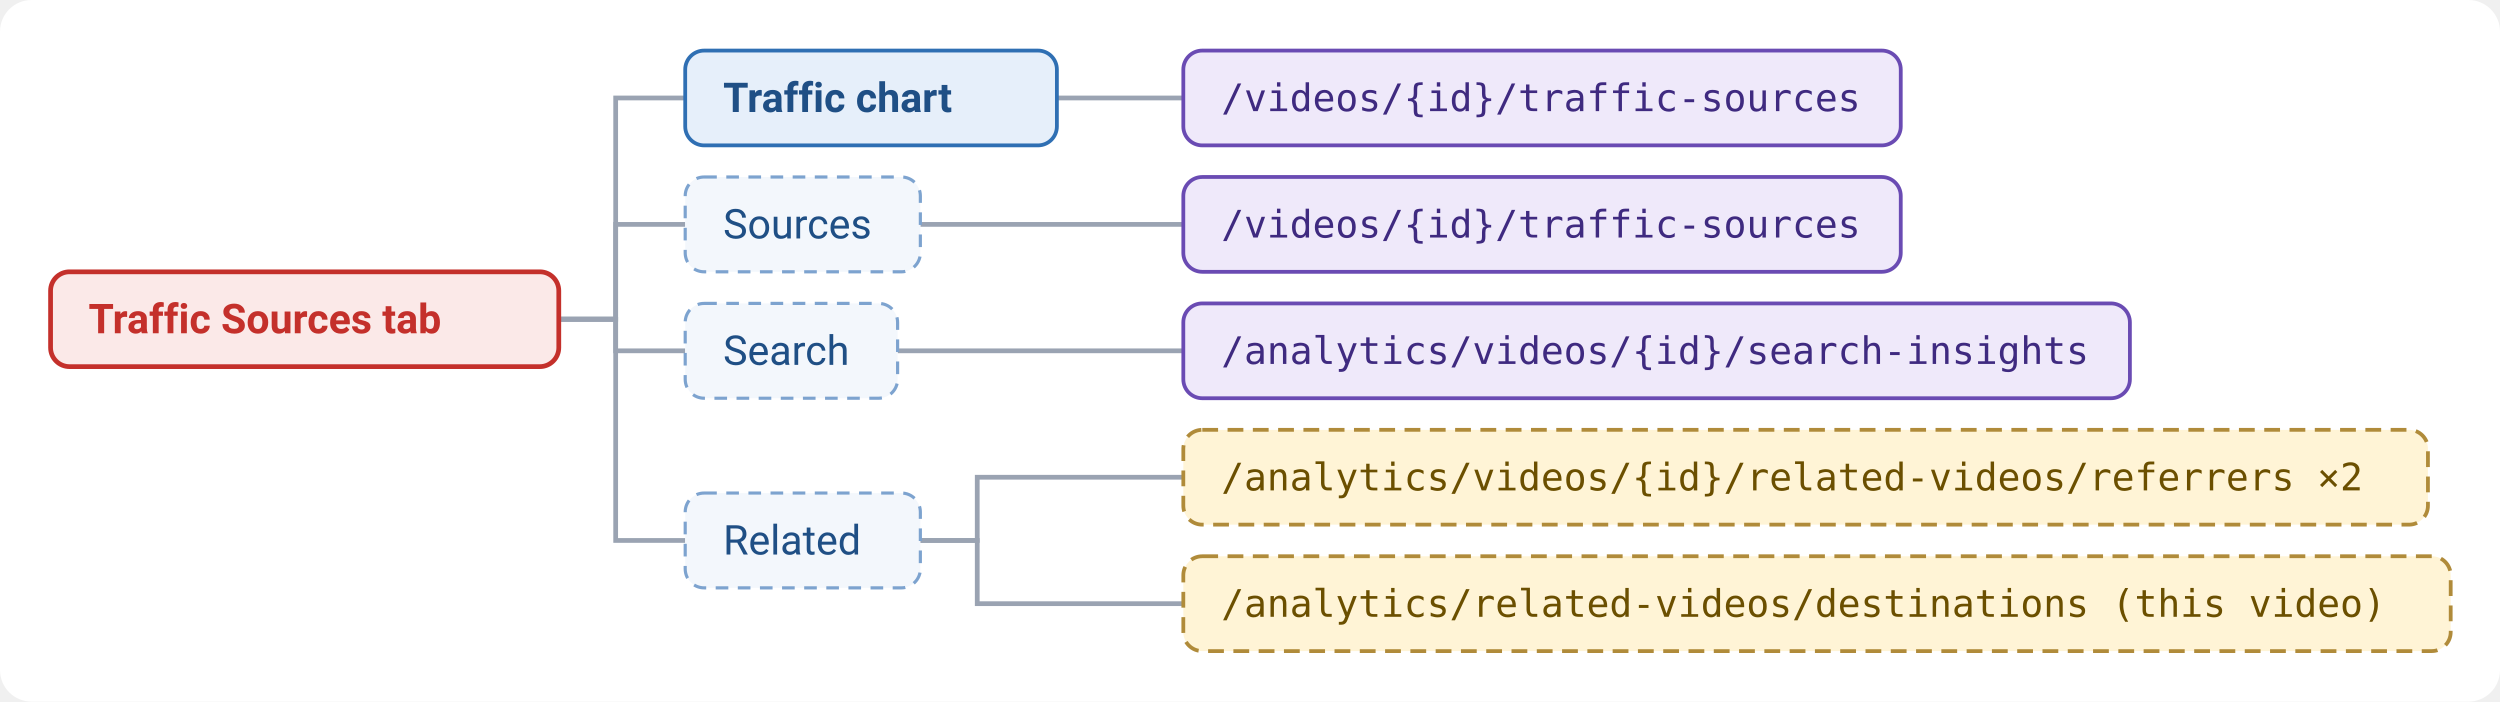
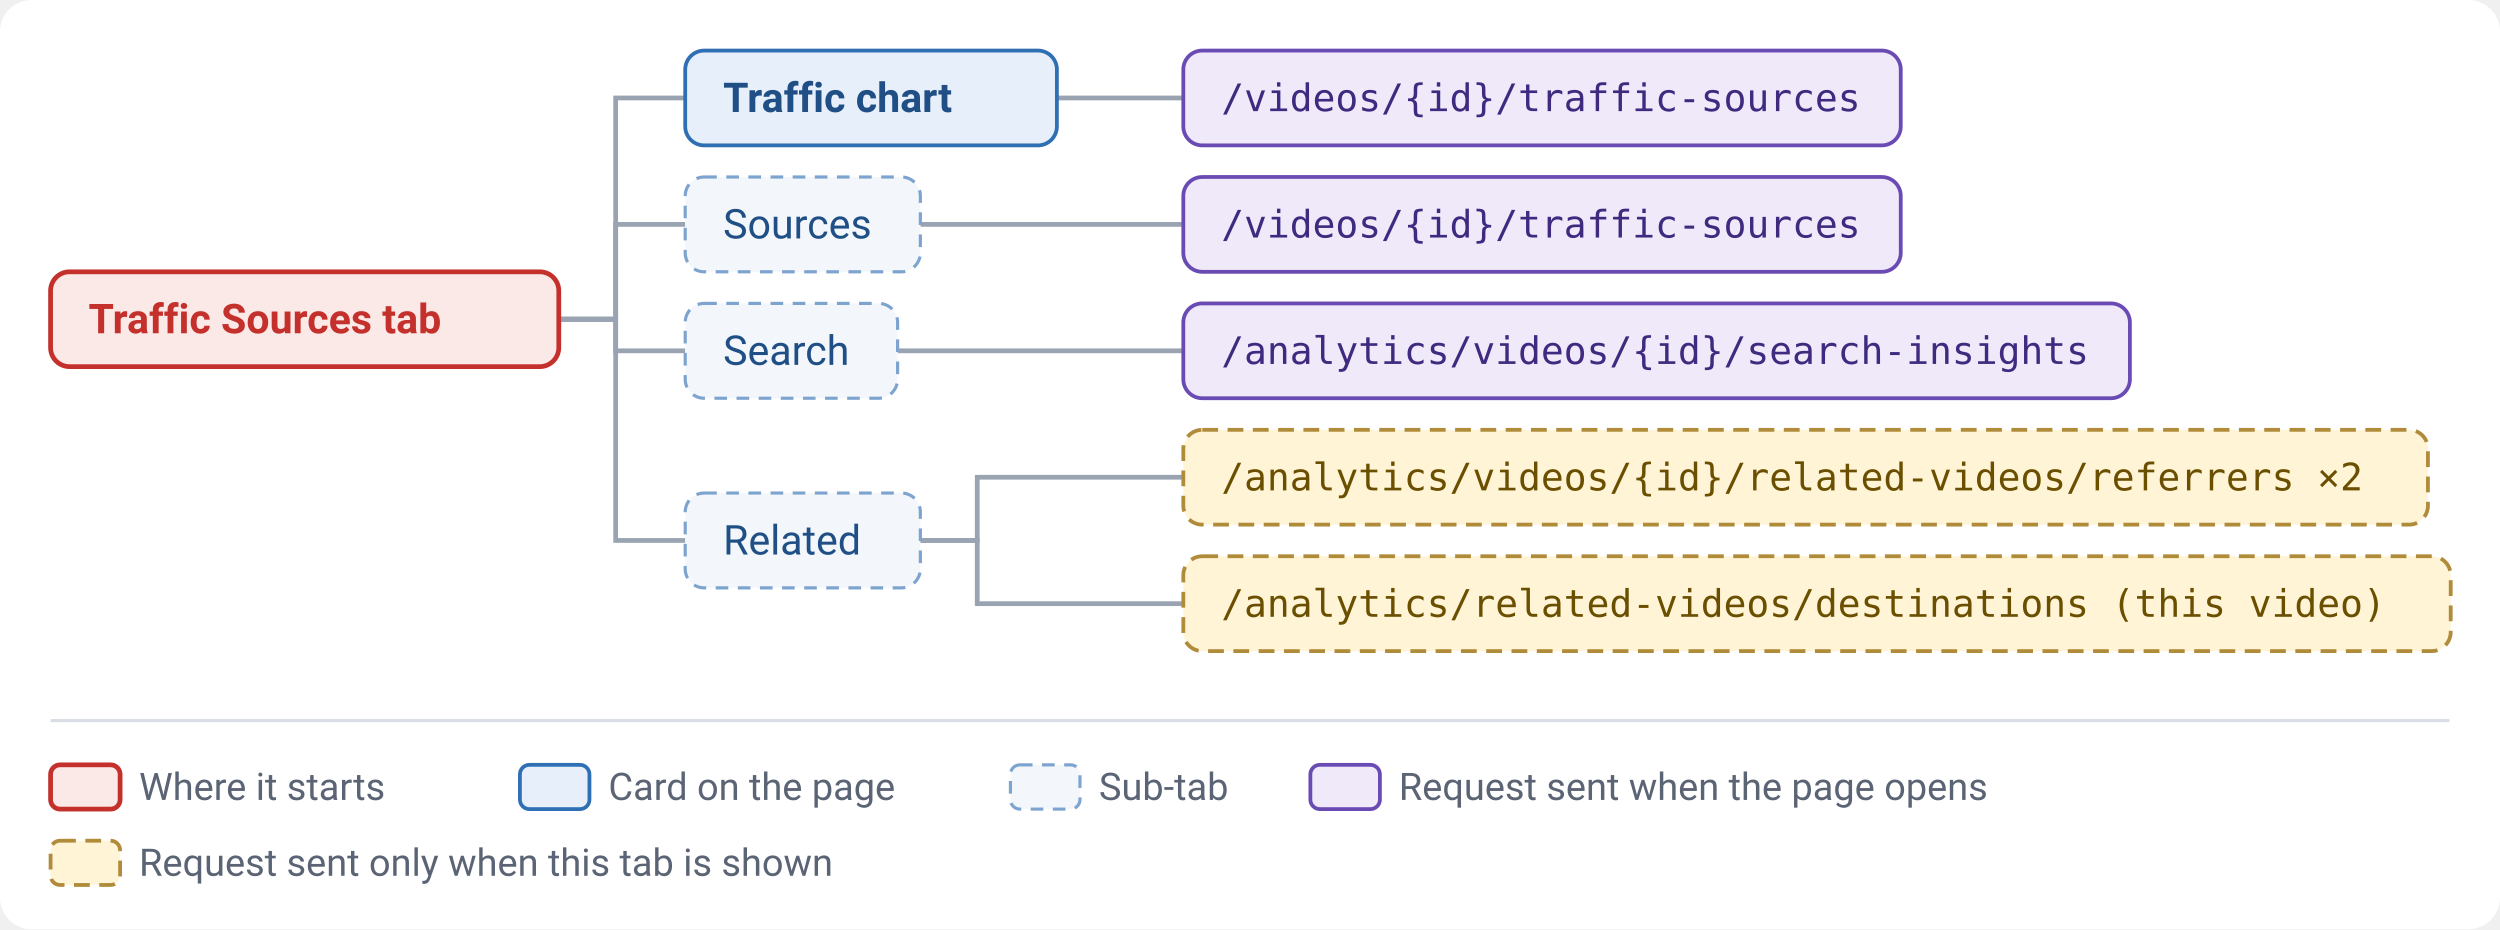
- <svg xmlns="http://www.w3.org/2000/svg" width="791" height="222" viewBox="0 0 791 222" role="img" aria-label="Routes used by the video Traffic Sources tab">
+ <svg xmlns="http://www.w3.org/2000/svg" width="791" height="294" viewBox="0 0 791 294" role="img" aria-label="Routes used by the video Traffic Sources tab">
  <style>
  .bg { fill: #ffffff; }
  text { font-family: system-ui, -apple-system, "Segoe UI", Roboto, Arial, sans-serif; font-size: 13px; dominant-baseline: central; }
  .mono { font-family: ui-monospace, SFMono-Regular, Menlo, Consolas, monospace; font-size: 12px; }
  .edge { fill: none; stroke: #9aa3b2; stroke-width: 1.5; }
  .edge-label { font-size: 11.5px; font-style: italic; fill: #5b6475; }
  .root rect { fill: #fbe9e8; stroke: #c4302b; stroke-width: 1.5; } .root text { fill: #c4302b; font-weight: 700; }
  .card rect { fill: #e6effa; stroke: #2f6fb3; stroke-width: 1.2; } .card text { fill: #1f4f85; font-weight: 600; }
  .sub rect { fill: #f3f7fc; stroke: #7da3cf; stroke-width: 1; stroke-dasharray: 4 3; } .sub text { fill: #1f4f85; }
  .ep rect { fill: #efe9fa; stroke: #6a4bb3; stroke-width: 1.2; } .ep text { fill: #3f2a80; }
  .ep-tab rect { fill: #fff4d6; stroke: #b08b3a; stroke-width: 1.2; stroke-dasharray: 5 3; } .ep-tab text { fill: #6b4f00; }
  .ep-after rect { fill: #ffffff; stroke: #6a4bb3; stroke-width: 1.2; stroke-dasharray: 5 3; } .ep-after text { fill: #3f2a80; }
  @media (prefers-color-scheme: dark) {
    .bg { fill: #1a1f27; } .edge { stroke: #5b6475; } .edge-label { fill: #9aa3b2; }
    .root rect { fill: #3a1e1d; stroke: #ff6b63; } .root text { fill: #ff8a80; }
    .card rect { fill: #1b2a3d; stroke: #7db3ef; } .card text { fill: #a9cdf5; }
    .sub rect { fill: #17212e; stroke: #4f79a8; } .sub text { fill: #a9cdf5; }
    .ep rect { fill: #2a2340; stroke: #b9a2f5; } .ep text { fill: #d6c9fb; }
    .ep-tab rect { fill: #362d12; stroke: #c9a24a; } .ep-tab text { fill: #f2d98a; }
    .ep-after rect { fill: #1a1f27; stroke: #b9a2f5; } .ep-after text { fill: #d6c9fb; }
  }
+   .legend-text { font-size: 12px; fill: #5b6475; }
+   .legend-rule { stroke: #d9dee6; stroke-width: 1; }
+   @media (prefers-color-scheme: dark) { .legend-text { fill: #9aa3b2; } .legend-rule { stroke: #2f3744; } }
</style>
-   <rect class="bg" width="791" height="222" rx="10" />
+   <rect class="bg" width="791" height="294" rx="10" />
  <path class="edge" d="M334.4,31.0 H352.4 V31.0 H374.4" />
  <path class="edge" d="M291.2,71.0 H309.2 V71.0 H374.4" />
  <path class="edge" d="M284.0,111.0 H302.0 V111.0 H374.4" />
  <path class="edge" d="M291.2,171.0 H309.2 V151.0 H374.4" />
  <path class="edge" d="M291.2,171.0 H309.2 V191.0 H374.4" />
  <path class="edge" d="M176.8,101.0 H194.8 V31.0 H216.8" />
  <path class="edge" d="M176.8,101.0 H194.8 V71.0 H216.8" />
  <path class="edge" d="M176.8,101.0 H194.8 V111.0 H216.8" />
  <path class="edge" d="M176.8,101.0 H194.8 V171.0 H216.8" />
  <g class="ep">
    <rect x="374.4" y="16.0" width="227.0" height="30" rx="6" />
    <text class="mono" x="386.4" y="31.0">/videos/{id}/traffic-sources</text>
  </g>
  <g class="card">
    <rect x="216.8" y="16.0" width="117.6" height="30" rx="6" />
    <text x="228.8" y="31.0">Traffic chart</text>
  </g>
  <g class="ep">
    <rect x="374.4" y="56.0" width="227.0" height="30" rx="6" />
    <text class="mono" x="386.4" y="71.0">/videos/{id}/traffic-sources</text>
  </g>
  <g class="sub">
    <rect x="216.8" y="56.0" width="74.4" height="30" rx="6" />
    <text x="228.8" y="71.0">Sources</text>
  </g>
  <g class="ep">
    <rect x="374.4" y="96.0" width="299.5" height="30" rx="6" />
    <text class="mono" x="386.4" y="111.0">/analytics/videos/{id}/search-insights</text>
  </g>
  <g class="sub">
    <rect x="216.8" y="96.0" width="67.2" height="30" rx="6" />
    <text x="228.8" y="111.0">Search</text>
  </g>
  <g class="ep-tab">
    <rect x="374.4" y="136.0" width="393.8" height="30" rx="6" />
    <text class="mono" x="386.4" y="151.0">/analytics/videos/{id}/related-videos/referrers  ×2</text>
  </g>
  <g class="ep-tab">
    <rect x="374.4" y="176.0" width="401.0" height="30" rx="6" />
    <text class="mono" x="386.4" y="191.0">/analytics/related-videos/destinations  (this video)</text>
  </g>
  <g class="sub">
    <rect x="216.8" y="156.0" width="74.4" height="30" rx="6" />
    <text x="228.8" y="171.0">Related</text>
  </g>
  <g class="root">
    <rect x="16.0" y="86.0" width="160.8" height="30" rx="6" />
    <text x="28.0" y="101.0">Traffic Sources tab</text>
  </g>
+   <line class="legend-rule" x1="16" y1="228.0" x2="775.0" y2="228.0" />
+   <g class="root">
+     <rect x="16.0" y="242.0" width="22" height="14" rx="3" />
+   </g>
+   <text class="legend-text" x="44.0" y="249.0">Where it starts</text>
+   <g class="card">
+     <rect x="164.5" y="242.0" width="22" height="14" rx="3" />
+   </g>
+   <text class="legend-text" x="192.5" y="249.0">Card on the page</text>
+   <g class="sub">
+     <rect x="319.7" y="242.0" width="22" height="14" rx="3" />
+   </g>
+   <text class="legend-text" x="347.7" y="249.0">Sub-tab</text>
+   <g class="ep">
+     <rect x="414.6" y="242.0" width="22" height="14" rx="3" />
+   </g>
+   <text class="legend-text" x="442.6" y="249.0">Request sent when the page opens</text>
+   <g class="ep-tab">
+     <rect x="16.0" y="266.0" width="22" height="14" rx="3" />
+   </g>
+   <text class="legend-text" x="44.0" y="273.0">Request sent only when this tab is shown</text>
</svg>
